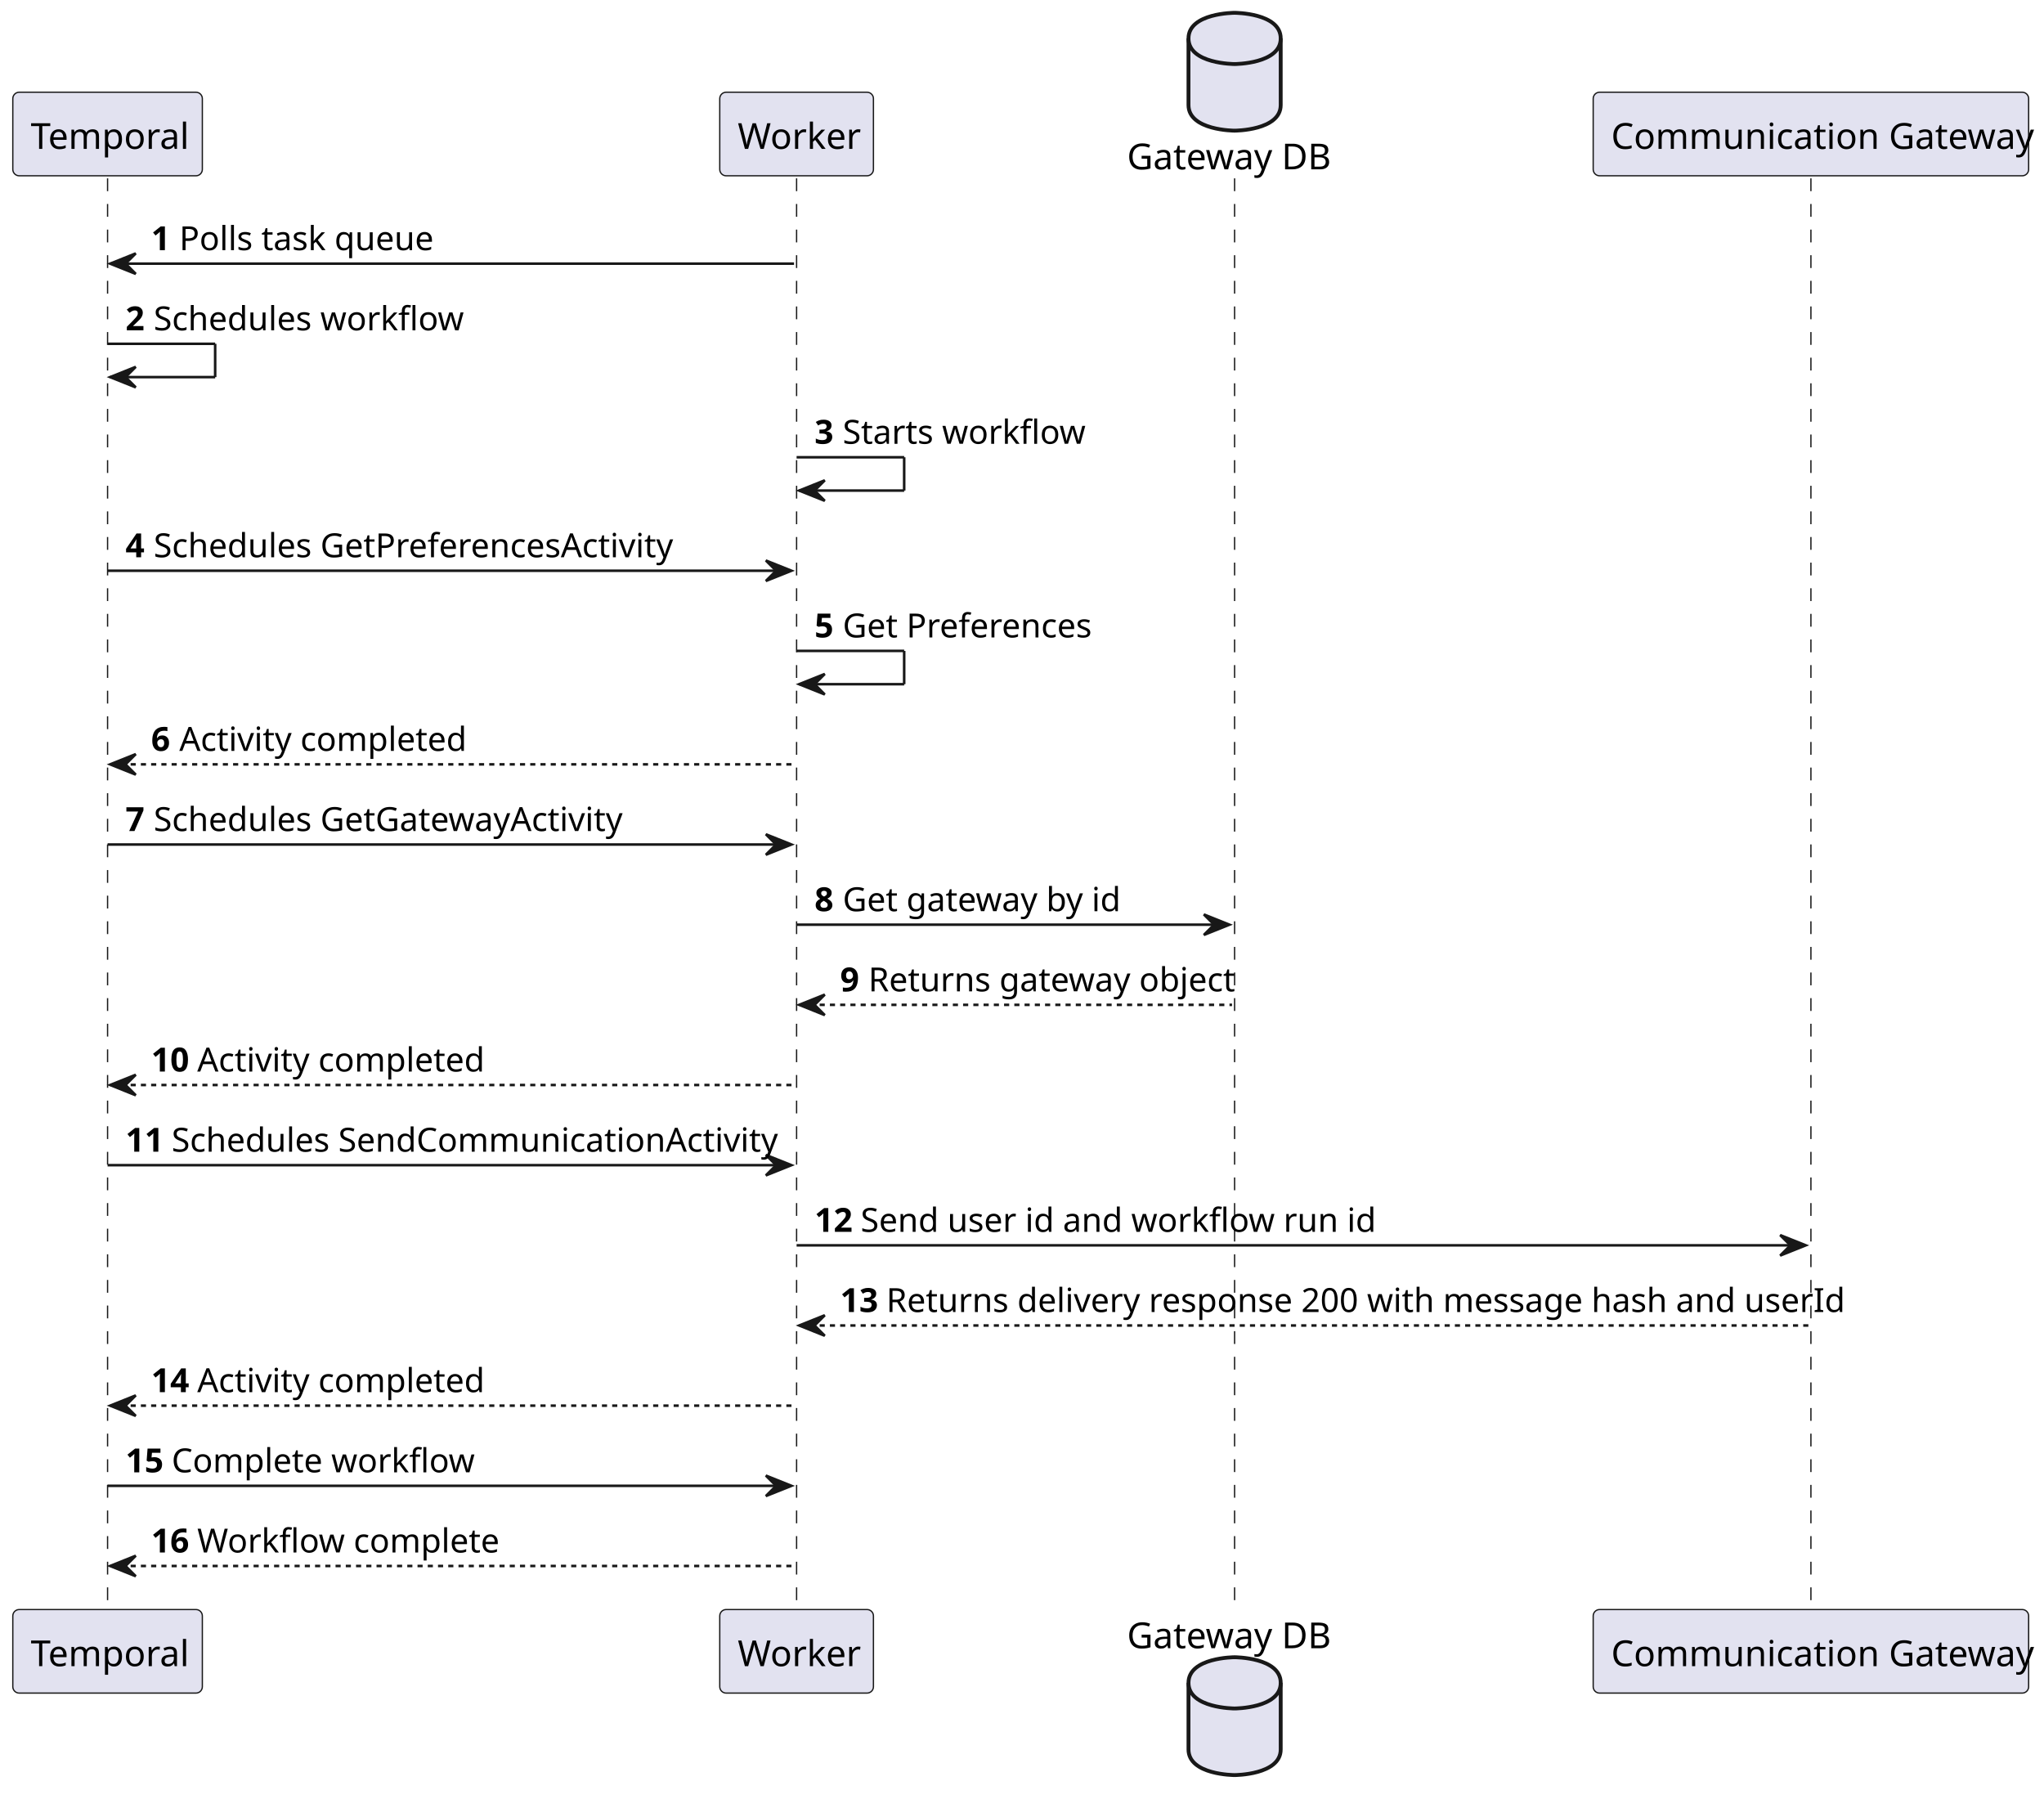
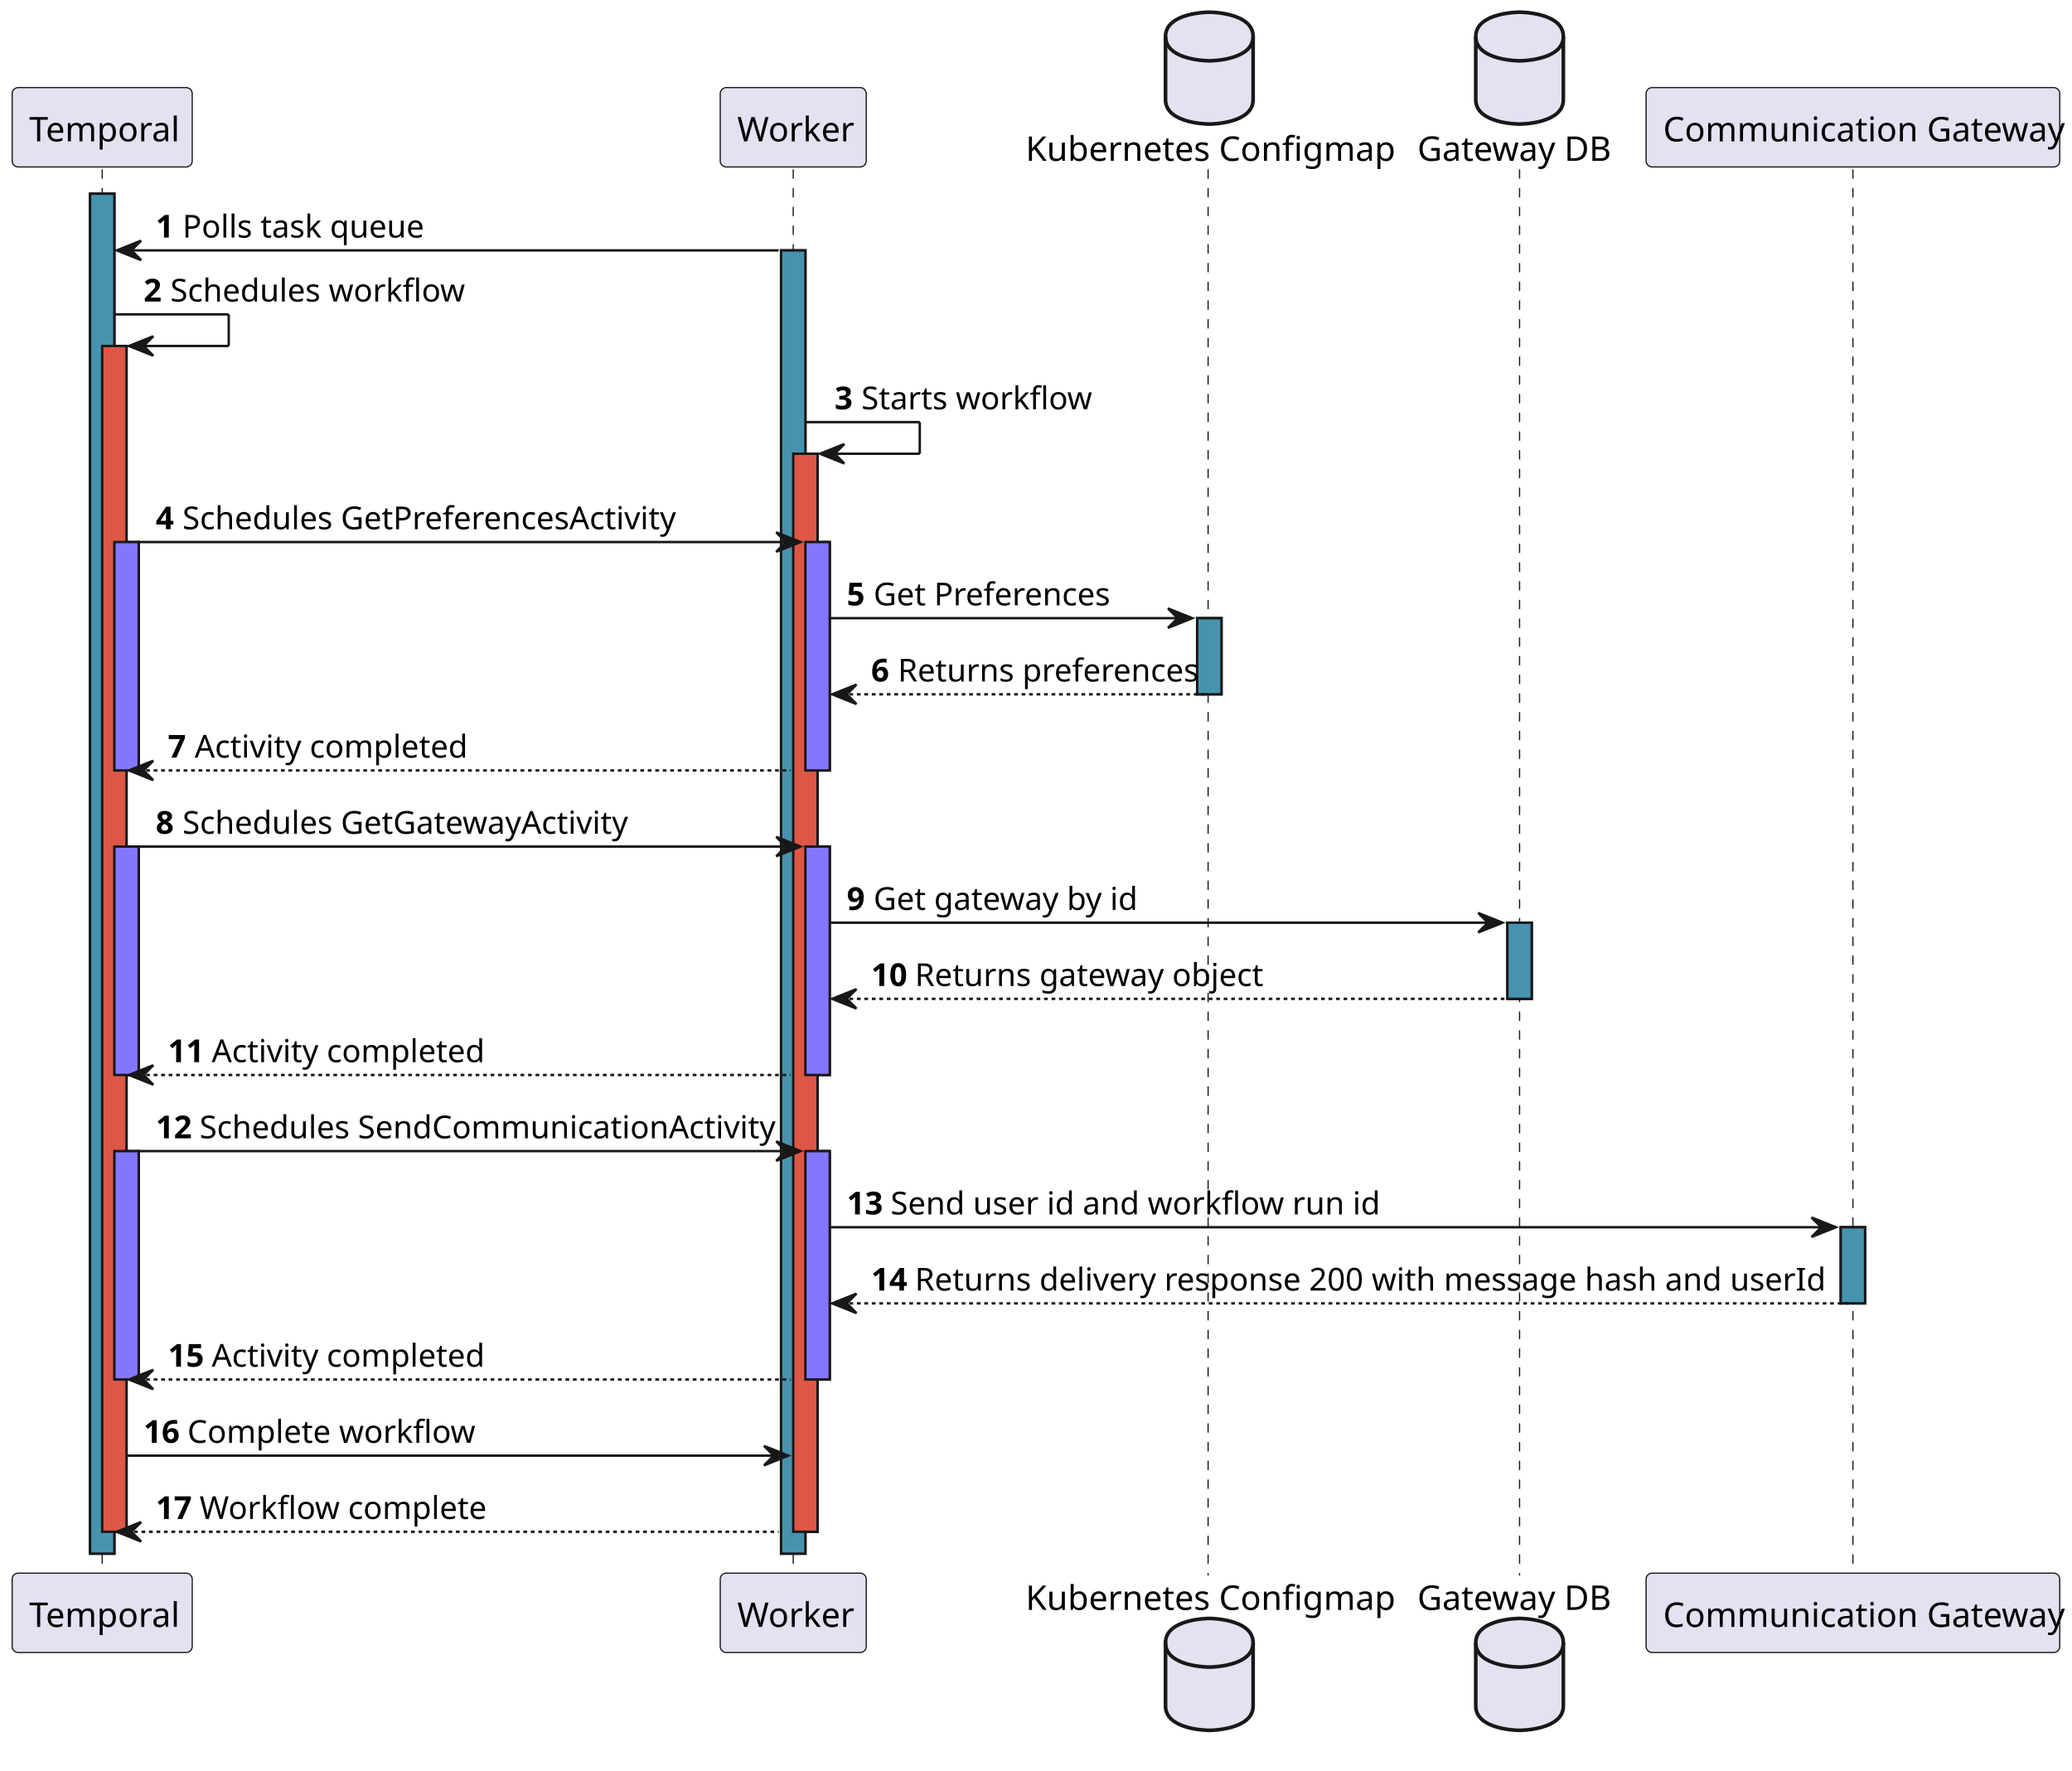
- <svg xmlns="http://www.w3.org/2000/svg" contentStyleType="text/css" height="709px" preserveAspectRatio="none" style="width:798px;height:709px;background:#FFFFFF;" version="1.1" viewBox="0 0 798 709" width="798px" zoomAndPan="magnify">
+ <svg xmlns="http://www.w3.org/2000/svg" contentStyleType="text/css" height="946.4px" preserveAspectRatio="none" style="width:1107px;height:946px;background:#FFFFFF;" version="1.1" viewBox="0 0 1107 946" width="1107.6px" zoomAndPan="magnify">
  <defs />
  <g>
-     <line style="stroke:#181818;stroke-width:0.5;stroke-dasharray:5.0,5.0;" x1="42" x2="42" y1="69.621" y2="629.277" />
-     <line style="stroke:#181818;stroke-width:0.5;stroke-dasharray:5.0,5.0;" x1="311" x2="311" y1="69.621" y2="629.277" />
-     <line style="stroke:#181818;stroke-width:0.5;stroke-dasharray:5.0,5.0;" x1="482" x2="482" y1="69.621" y2="629.277" />
-     <line style="stroke:#181818;stroke-width:0.5;stroke-dasharray:5.0,5.0;" x1="707" x2="707" y1="69.621" y2="629.277" />
-     <rect fill="#E2E2F0" height="32.621" rx="2.5" ry="2.5" style="stroke:#181818;stroke-width:0.5;" width="74" x="5" y="36" />
-     <text fill="#000000" font-family="sans-serif" font-size="14" lengthAdjust="spacing" textLength="60" x="12" y="58.107">Temporal</text>
-     <rect fill="#E2E2F0" height="32.621" rx="2.5" ry="2.5" style="stroke:#181818;stroke-width:0.5;" width="74" x="5" y="628.277" />
-     <text fill="#000000" font-family="sans-serif" font-size="14" lengthAdjust="spacing" textLength="60" x="12" y="650.385">Temporal</text>
-     <rect fill="#E2E2F0" height="32.621" rx="2.5" ry="2.5" style="stroke:#181818;stroke-width:0.5;" width="60" x="281" y="36" />
-     <text fill="#000000" font-family="sans-serif" font-size="14" lengthAdjust="spacing" textLength="46" x="288" y="58.107">Worker</text>
-     <rect fill="#E2E2F0" height="32.621" rx="2.5" ry="2.5" style="stroke:#181818;stroke-width:0.5;" width="60" x="281" y="628.277" />
-     <text fill="#000000" font-family="sans-serif" font-size="14" lengthAdjust="spacing" textLength="46" x="288" y="650.385">Worker</text>
-     <text fill="#000000" font-family="sans-serif" font-size="14" lengthAdjust="spacing" textLength="78" x="440" y="66.107">Gateway DB</text>
-     <path d="M464,15 C464,5 482,5 482,5 C482,5 500,5 500,15 L500,41 C500,51 482,51 482,51 C482,51 464,51 464,41 L464,15 " fill="#E2E2F0" style="stroke:#181818;stroke-width:1.5;" />
-     <path d="M464,15 C464,25 482,25 482,25 C482,25 500,25 500,15 " fill="none" style="stroke:#181818;stroke-width:1.5;" />
-     <text fill="#000000" font-family="sans-serif" font-size="14" lengthAdjust="spacing" textLength="78" x="440" y="643.385">Gateway DB</text>
-     <path d="M464,656.898 C464,646.898 482,646.898 482,646.898 C482,646.898 500,646.898 500,656.898 L500,682.898 C500,692.898 482,692.898 482,692.898 C482,692.898 464,692.898 464,682.898 L464,656.898 " fill="#E2E2F0" style="stroke:#181818;stroke-width:1.5;" />
-     <path d="M464,656.898 C464,666.898 482,666.898 482,666.898 C482,666.898 500,666.898 500,656.898 " fill="none" style="stroke:#181818;stroke-width:1.5;" />
-     <rect fill="#E2E2F0" height="32.621" rx="2.5" ry="2.5" style="stroke:#181818;stroke-width:0.5;" width="170" x="622" y="36" />
-     <text fill="#000000" font-family="sans-serif" font-size="14" lengthAdjust="spacing" textLength="156" x="629" y="58.107">Communication Gateway</text>
-     <rect fill="#E2E2F0" height="32.621" rx="2.5" ry="2.5" style="stroke:#181818;stroke-width:0.5;" width="170" x="622" y="628.277" />
-     <text fill="#000000" font-family="sans-serif" font-size="14" lengthAdjust="spacing" textLength="156" x="629" y="650.385">Communication Gateway</text>
-     <polygon fill="#181818" points="53,98.912,43,102.912,53,106.912,49,102.912" style="stroke:#181818;stroke-width:1.0;" />
-     <line style="stroke:#181818;stroke-width:1.0;" x1="47" x2="310" y1="102.912" y2="102.912" />
-     <text fill="#000000" font-family="sans-serif" font-size="13" font-weight="bold" lengthAdjust="spacing" textLength="7" x="59" y="97.649">1</text>
-     <text fill="#000000" font-family="sans-serif" font-size="13" lengthAdjust="spacing" textLength="97" x="70" y="97.649">Polls task queue</text>
-     <line style="stroke:#181818;stroke-width:1.0;" x1="42" x2="84" y1="134.203" y2="134.203" />
-     <line style="stroke:#181818;stroke-width:1.0;" x1="84" x2="84" y1="134.203" y2="147.203" />
-     <line style="stroke:#181818;stroke-width:1.0;" x1="43" x2="84" y1="147.203" y2="147.203" />
-     <polygon fill="#181818" points="53,143.203,43,147.203,53,151.203,49,147.203" style="stroke:#181818;stroke-width:1.0;" />
-     <text fill="#000000" font-family="sans-serif" font-size="13" font-weight="bold" lengthAdjust="spacing" textLength="7" x="49" y="128.94">2</text>
-     <text fill="#000000" font-family="sans-serif" font-size="13" lengthAdjust="spacing" textLength="114" x="60" y="128.94">Schedules workflow</text>
-     <line style="stroke:#181818;stroke-width:1.0;" x1="311" x2="353" y1="178.494" y2="178.494" />
-     <line style="stroke:#181818;stroke-width:1.0;" x1="353" x2="353" y1="178.494" y2="191.494" />
-     <line style="stroke:#181818;stroke-width:1.0;" x1="312" x2="353" y1="191.494" y2="191.494" />
-     <polygon fill="#181818" points="322,187.494,312,191.494,322,195.494,318,191.494" style="stroke:#181818;stroke-width:1.0;" />
-     <text fill="#000000" font-family="sans-serif" font-size="13" font-weight="bold" lengthAdjust="spacing" textLength="7" x="318" y="173.231">3</text>
-     <text fill="#000000" font-family="sans-serif" font-size="13" lengthAdjust="spacing" textLength="88" x="329" y="173.231">Starts workflow</text>
-     <polygon fill="#181818" points="299,218.785,309,222.785,299,226.785,303,222.785" style="stroke:#181818;stroke-width:1.0;" />
-     <line style="stroke:#181818;stroke-width:1.0;" x1="42" x2="305" y1="222.785" y2="222.785" />
-     <text fill="#000000" font-family="sans-serif" font-size="13" font-weight="bold" lengthAdjust="spacing" textLength="7" x="49" y="217.523">4</text>
-     <text fill="#000000" font-family="sans-serif" font-size="13" lengthAdjust="spacing" textLength="197" x="60" y="217.523">Schedules GetPreferencesActivity</text>
-     <line style="stroke:#181818;stroke-width:1.0;" x1="311" x2="353" y1="254.076" y2="254.076" />
-     <line style="stroke:#181818;stroke-width:1.0;" x1="353" x2="353" y1="254.076" y2="267.076" />
-     <line style="stroke:#181818;stroke-width:1.0;" x1="312" x2="353" y1="267.076" y2="267.076" />
-     <polygon fill="#181818" points="322,263.076,312,267.076,322,271.076,318,267.076" style="stroke:#181818;stroke-width:1.0;" />
-     <text fill="#000000" font-family="sans-serif" font-size="13" font-weight="bold" lengthAdjust="spacing" textLength="7" x="318" y="248.814">5</text>
-     <text fill="#000000" font-family="sans-serif" font-size="13" lengthAdjust="spacing" textLength="94" x="329" y="248.814">Get Preferences</text>
-     <polygon fill="#181818" points="53,294.367,43,298.367,53,302.367,49,298.367" style="stroke:#181818;stroke-width:1.0;" />
-     <line style="stroke:#181818;stroke-width:1.0;stroke-dasharray:2.0,2.0;" x1="47" x2="310" y1="298.367" y2="298.367" />
-     <text fill="#000000" font-family="sans-serif" font-size="13" font-weight="bold" lengthAdjust="spacing" textLength="7" x="59" y="293.104">6</text>
-     <text fill="#000000" font-family="sans-serif" font-size="13" lengthAdjust="spacing" textLength="106" x="70" y="293.104">Activity completed</text>
-     <polygon fill="#181818" points="299,325.658,309,329.658,299,333.658,303,329.658" style="stroke:#181818;stroke-width:1.0;" />
-     <line style="stroke:#181818;stroke-width:1.0;" x1="42" x2="305" y1="329.658" y2="329.658" />
-     <text fill="#000000" font-family="sans-serif" font-size="13" font-weight="bold" lengthAdjust="spacing" textLength="7" x="49" y="324.396">7</text>
-     <text fill="#000000" font-family="sans-serif" font-size="13" lengthAdjust="spacing" textLength="179" x="60" y="324.396">Schedules GetGatewayActivity</text>
-     <polygon fill="#181818" points="470,356.949,480,360.949,470,364.949,474,360.949" style="stroke:#181818;stroke-width:1.0;" />
-     <line style="stroke:#181818;stroke-width:1.0;" x1="311" x2="476" y1="360.949" y2="360.949" />
-     <text fill="#000000" font-family="sans-serif" font-size="13" font-weight="bold" lengthAdjust="spacing" textLength="7" x="318" y="355.687">8</text>
-     <text fill="#000000" font-family="sans-serif" font-size="13" lengthAdjust="spacing" textLength="105" x="329" y="355.687">Get gateway by id</text>
-     <polygon fill="#181818" points="322,388.24,312,392.24,322,396.24,318,392.24" style="stroke:#181818;stroke-width:1.0;" />
-     <line style="stroke:#181818;stroke-width:1.0;stroke-dasharray:2.0,2.0;" x1="316" x2="481" y1="392.24" y2="392.24" />
-     <text fill="#000000" font-family="sans-serif" font-size="13" font-weight="bold" lengthAdjust="spacing" textLength="7" x="328" y="386.978">9</text>
-     <text fill="#000000" font-family="sans-serif" font-size="13" lengthAdjust="spacing" textLength="136" x="339" y="386.978">Returns gateway object</text>
-     <polygon fill="#181818" points="53,419.531,43,423.531,53,427.531,49,423.531" style="stroke:#181818;stroke-width:1.0;" />
-     <line style="stroke:#181818;stroke-width:1.0;stroke-dasharray:2.0,2.0;" x1="47" x2="310" y1="423.531" y2="423.531" />
-     <text fill="#000000" font-family="sans-serif" font-size="13" font-weight="bold" lengthAdjust="spacing" textLength="14" x="59" y="418.269">10</text>
-     <text fill="#000000" font-family="sans-serif" font-size="13" lengthAdjust="spacing" textLength="106" x="77" y="418.269">Activity completed</text>
-     <polygon fill="#181818" points="299,450.822,309,454.822,299,458.822,303,454.822" style="stroke:#181818;stroke-width:1.0;" />
-     <line style="stroke:#181818;stroke-width:1.0;" x1="42" x2="305" y1="454.822" y2="454.822" />
-     <text fill="#000000" font-family="sans-serif" font-size="13" font-weight="bold" lengthAdjust="spacing" textLength="14" x="49" y="449.56">11</text>
-     <text fill="#000000" font-family="sans-serif" font-size="13" lengthAdjust="spacing" textLength="227" x="67" y="449.56">Schedules SendCommunicationActivity</text>
-     <polygon fill="#181818" points="695,482.113,705,486.113,695,490.113,699,486.113" style="stroke:#181818;stroke-width:1.0;" />
-     <line style="stroke:#181818;stroke-width:1.0;" x1="311" x2="701" y1="486.113" y2="486.113" />
-     <text fill="#000000" font-family="sans-serif" font-size="13" font-weight="bold" lengthAdjust="spacing" textLength="14" x="318" y="480.851">12</text>
-     <text fill="#000000" font-family="sans-serif" font-size="13" lengthAdjust="spacing" textLength="187" x="336" y="480.851">Send user id and workflow run id</text>
-     <polygon fill="#181818" points="322,513.404,312,517.404,322,521.404,318,517.404" style="stroke:#181818;stroke-width:1.0;" />
-     <line style="stroke:#181818;stroke-width:1.0;stroke-dasharray:2.0,2.0;" x1="316" x2="706" y1="517.404" y2="517.404" />
-     <text fill="#000000" font-family="sans-serif" font-size="13" font-weight="bold" lengthAdjust="spacing" textLength="14" x="328" y="512.142">13</text>
-     <text fill="#000000" font-family="sans-serif" font-size="13" lengthAdjust="spacing" textLength="354" x="346" y="512.142">Returns delivery response 200 with message hash and userId</text>
-     <polygon fill="#181818" points="53,544.695,43,548.695,53,552.695,49,548.695" style="stroke:#181818;stroke-width:1.0;" />
-     <line style="stroke:#181818;stroke-width:1.0;stroke-dasharray:2.0,2.0;" x1="47" x2="310" y1="548.695" y2="548.695" />
-     <text fill="#000000" font-family="sans-serif" font-size="13" font-weight="bold" lengthAdjust="spacing" textLength="14" x="59" y="543.433">14</text>
-     <text fill="#000000" font-family="sans-serif" font-size="13" lengthAdjust="spacing" textLength="106" x="77" y="543.433">Activity completed</text>
-     <polygon fill="#181818" points="299,575.986,309,579.986,299,583.986,303,579.986" style="stroke:#181818;stroke-width:1.0;" />
-     <line style="stroke:#181818;stroke-width:1.0;" x1="42" x2="305" y1="579.986" y2="579.986" />
-     <text fill="#000000" font-family="sans-serif" font-size="13" font-weight="bold" lengthAdjust="spacing" textLength="14" x="49" y="574.724">15</text>
-     <text fill="#000000" font-family="sans-serif" font-size="13" lengthAdjust="spacing" textLength="108" x="67" y="574.724">Complete workflow</text>
-     <polygon fill="#181818" points="53,607.277,43,611.277,53,615.277,49,611.277" style="stroke:#181818;stroke-width:1.0;" />
-     <line style="stroke:#181818;stroke-width:1.0;stroke-dasharray:2.0,2.0;" x1="47" x2="310" y1="611.277" y2="611.277" />
-     <text fill="#000000" font-family="sans-serif" font-size="13" font-weight="bold" lengthAdjust="spacing" textLength="14" x="59" y="606.015">16</text>
-     <text fill="#000000" font-family="sans-serif" font-size="13" lengthAdjust="spacing" textLength="110" x="77" y="606.015">Workflow complete</text>
+     <rect fill="#4793AF" height="726.631" style="stroke:#181818;stroke-width:1.3;" width="13" x="48.1" y="103.507" />
+     <rect fill="#DD5746" height="633.575" style="stroke:#181818;stroke-width:1.3;" width="13" x="54.6" y="184.864" />
+     <rect fill="#8576FF" height="122.035" style="stroke:#181818;stroke-width:1.3;" width="13" x="61.1" y="289.621" />
+     <rect fill="#8576FF" height="122.035" style="stroke:#181818;stroke-width:1.3;" width="13" x="61.1" y="452.334" />
+     <rect fill="#8576FF" height="122.035" style="stroke:#181818;stroke-width:1.3;" width="13" x="61.1" y="615.047" />
+     <rect fill="#4793AF" height="696.353" style="stroke:#181818;stroke-width:1.3;" width="13" x="417.3" y="133.786" />
+     <rect fill="#DD5746" height="575.996" style="stroke:#181818;stroke-width:1.3;" width="13" x="423.8" y="242.442" />
+     <rect fill="#8576FF" height="122.035" style="stroke:#181818;stroke-width:1.3;" width="13" x="430.3" y="289.621" />
+     <rect fill="#8576FF" height="122.035" style="stroke:#181818;stroke-width:1.3;" width="13" x="430.3" y="452.334" />
+     <rect fill="#8576FF" height="122.035" style="stroke:#181818;stroke-width:1.3;" width="13" x="430.3" y="615.047" />
+     <rect fill="#4793AF" height="40.678" style="stroke:#181818;stroke-width:1.3;" width="13" x="639.6" y="330.299" />
+     <rect fill="#4793AF" height="40.678" style="stroke:#181818;stroke-width:1.3;" width="13" x="805.35" y="493.012" />
+     <rect fill="#4793AF" height="40.678" style="stroke:#181818;stroke-width:1.3;" width="13" x="983.45" y="655.726" />
+     <line style="stroke:#181818;stroke-width:0.65;stroke-dasharray:5.0,5.0;" x1="54.6" x2="54.6" y1="90.507" y2="841.839" />
+     <line style="stroke:#181818;stroke-width:0.65;stroke-dasharray:5.0,5.0;" x1="423.8" x2="423.8" y1="90.507" y2="841.839" />
+     <line style="stroke:#181818;stroke-width:0.65;stroke-dasharray:5.0,5.0;" x1="645.45" x2="645.45" y1="90.507" y2="841.839" />
+     <line style="stroke:#181818;stroke-width:0.65;stroke-dasharray:5.0,5.0;" x1="811.85" x2="811.85" y1="90.507" y2="841.839" />
+     <line style="stroke:#181818;stroke-width:0.65;stroke-dasharray:5.0,5.0;" x1="989.95" x2="989.95" y1="90.507" y2="841.839" />
+     <rect fill="#E2E2F0" height="42.407" rx="3.25" ry="3.25" style="stroke:#181818;stroke-width:0.65;" width="96.2" x="6.5" y="46.8" />
+     <text fill="#000000" font-family="sans-serif" font-size="18.2" lengthAdjust="spacing" textLength="78" x="15.6" y="75.54">Temporal</text>
+     <rect fill="#E2E2F0" height="42.407" rx="3.25" ry="3.25" style="stroke:#181818;stroke-width:0.65;" width="96.2" x="6.5" y="840.539" />
+     <text fill="#000000" font-family="sans-serif" font-size="18.2" lengthAdjust="spacing" textLength="78" x="15.6" y="869.279">Temporal</text>
+     <rect fill="#E2E2F0" height="42.407" rx="3.25" ry="3.25" style="stroke:#181818;stroke-width:0.65;" width="78" x="384.8" y="46.8" />
+     <text fill="#000000" font-family="sans-serif" font-size="18.2" lengthAdjust="spacing" textLength="59.8" x="393.9" y="75.54">Worker</text>
+     <rect fill="#E2E2F0" height="42.407" rx="3.25" ry="3.25" style="stroke:#181818;stroke-width:0.65;" width="78" x="384.8" y="840.539" />
+     <text fill="#000000" font-family="sans-serif" font-size="18.2" lengthAdjust="spacing" textLength="59.8" x="393.9" y="869.279">Worker</text>
+     <text fill="#000000" font-family="sans-serif" font-size="18.2" lengthAdjust="spacing" textLength="188.5" x="547.95" y="85.94">Kubernetes Configmap</text>
+     <path d="M622.7,19.5 C622.7,6.5 646.1,6.5 646.1,6.5 C646.1,6.5 669.5,6.5 669.5,19.5 L669.5,53.3 C669.5,66.3 646.1,66.3 646.1,66.3 C646.1,66.3 622.7,66.3 622.7,53.3 L622.7,19.5 " fill="#E2E2F0" style="stroke:#181818;stroke-width:1.95;" />
+     <path d="M622.7,19.5 C622.7,32.5 646.1,32.5 646.1,32.5 C646.1,32.5 669.5,32.5 669.5,19.5 " fill="none" style="stroke:#181818;stroke-width:1.95;" />
+     <text fill="#000000" font-family="sans-serif" font-size="18.2" lengthAdjust="spacing" textLength="188.5" x="547.95" y="860.178">Kubernetes Configmap</text>
+     <path d="M622.7,877.746 C622.7,864.746 646.1,864.746 646.1,864.746 C646.1,864.746 669.5,864.746 669.5,877.746 L669.5,911.546 C669.5,924.546 646.1,924.546 646.1,924.546 C646.1,924.546 622.7,924.546 622.7,911.546 L622.7,877.746 " fill="#E2E2F0" style="stroke:#181818;stroke-width:1.95;" />
+     <path d="M622.7,877.746 C622.7,890.746 646.1,890.746 646.1,890.746 C646.1,890.746 669.5,890.746 669.5,877.746 " fill="none" style="stroke:#181818;stroke-width:1.95;" />
+     <text fill="#000000" font-family="sans-serif" font-size="18.2" lengthAdjust="spacing" textLength="101.4" x="757.25" y="85.94">Gateway DB</text>
+     <path d="M788.45,19.5 C788.45,6.5 811.85,6.5 811.85,6.5 C811.85,6.5 835.25,6.5 835.25,19.5 L835.25,53.3 C835.25,66.3 811.85,66.3 811.85,66.3 C811.85,66.3 788.45,66.3 788.45,53.3 L788.45,19.5 " fill="#E2E2F0" style="stroke:#181818;stroke-width:1.95;" />
+     <path d="M788.45,19.5 C788.45,32.5 811.85,32.5 811.85,32.5 C811.85,32.5 835.25,32.5 835.25,19.5 " fill="none" style="stroke:#181818;stroke-width:1.95;" />
+     <text fill="#000000" font-family="sans-serif" font-size="18.2" lengthAdjust="spacing" textLength="101.4" x="757.25" y="860.178">Gateway DB</text>
+     <path d="M788.45,877.746 C788.45,864.746 811.85,864.746 811.85,864.746 C811.85,864.746 835.25,864.746 835.25,877.746 L835.25,911.546 C835.25,924.546 811.85,924.546 811.85,924.546 C811.85,924.546 788.45,924.546 788.45,911.546 L788.45,877.746 " fill="#E2E2F0" style="stroke:#181818;stroke-width:1.95;" />
+     <path d="M788.45,877.746 C788.45,890.746 811.85,890.746 811.85,890.746 C811.85,890.746 835.25,890.746 835.25,877.746 " fill="none" style="stroke:#181818;stroke-width:1.95;" />
+     <rect fill="#E2E2F0" height="42.407" rx="3.25" ry="3.25" style="stroke:#181818;stroke-width:0.65;" width="221" x="879.45" y="46.8" />
+     <text fill="#000000" font-family="sans-serif" font-size="18.2" lengthAdjust="spacing" textLength="202.8" x="888.55" y="75.54">Communication Gateway</text>
+     <rect fill="#E2E2F0" height="42.407" rx="3.25" ry="3.25" style="stroke:#181818;stroke-width:0.65;" width="221" x="879.45" y="840.539" />
+     <text fill="#000000" font-family="sans-serif" font-size="18.2" lengthAdjust="spacing" textLength="202.8" x="888.55" y="869.279">Communication Gateway</text>
+     <rect fill="#4793AF" height="726.631" style="stroke:#181818;stroke-width:1.3;" width="13" x="48.1" y="103.507" />
+     <rect fill="#DD5746" height="633.575" style="stroke:#181818;stroke-width:1.3;" width="13" x="54.6" y="184.864" />
+     <rect fill="#8576FF" height="122.035" style="stroke:#181818;stroke-width:1.3;" width="13" x="61.1" y="289.621" />
+     <rect fill="#8576FF" height="122.035" style="stroke:#181818;stroke-width:1.3;" width="13" x="61.1" y="452.334" />
+     <rect fill="#8576FF" height="122.035" style="stroke:#181818;stroke-width:1.3;" width="13" x="61.1" y="615.047" />
+     <rect fill="#4793AF" height="696.353" style="stroke:#181818;stroke-width:1.3;" width="13" x="417.3" y="133.786" />
+     <rect fill="#DD5746" height="575.996" style="stroke:#181818;stroke-width:1.3;" width="13" x="423.8" y="242.442" />
+     <rect fill="#8576FF" height="122.035" style="stroke:#181818;stroke-width:1.3;" width="13" x="430.3" y="289.621" />
+     <rect fill="#8576FF" height="122.035" style="stroke:#181818;stroke-width:1.3;" width="13" x="430.3" y="452.334" />
+     <rect fill="#8576FF" height="122.035" style="stroke:#181818;stroke-width:1.3;" width="13" x="430.3" y="615.047" />
+     <rect fill="#4793AF" height="40.678" style="stroke:#181818;stroke-width:1.3;" width="13" x="639.6" y="330.299" />
+     <rect fill="#4793AF" height="40.678" style="stroke:#181818;stroke-width:1.3;" width="13" x="805.35" y="493.012" />
+     <rect fill="#4793AF" height="40.678" style="stroke:#181818;stroke-width:1.3;" width="13" x="983.45" y="655.726" />
+     <polygon fill="#181818" points="75.4,128.586,62.4,133.786,75.4,138.986,70.2,133.786" style="stroke:#181818;stroke-width:1.3;" />
+     <line style="stroke:#181818;stroke-width:1.3;" x1="67.6" x2="416" y1="133.786" y2="133.786" />
+     <text fill="#000000" font-family="sans-serif" font-size="16.9" font-weight="bold" lengthAdjust="spacing" textLength="9.1" x="83.2" y="126.944">1</text>
+     <text fill="#000000" font-family="sans-serif" font-size="16.9" lengthAdjust="spacing" textLength="126.1" x="97.5" y="126.944">Polls task queue</text>
+     <line style="stroke:#181818;stroke-width:1.3;" x1="61.1" x2="122.2" y1="167.964" y2="167.964" />
+     <line style="stroke:#181818;stroke-width:1.3;" x1="122.2" x2="122.2" y1="167.964" y2="184.864" />
+     <line style="stroke:#181818;stroke-width:1.3;" x1="68.9" x2="122.2" y1="184.864" y2="184.864" />
+     <polygon fill="#181818" points="81.9,179.664,68.9,184.864,81.9,190.064,76.7,184.864" style="stroke:#181818;stroke-width:1.3;" />
+     <text fill="#000000" font-family="sans-serif" font-size="16.9" font-weight="bold" lengthAdjust="spacing" textLength="9.1" x="76.7" y="161.123">2</text>
+     <text fill="#000000" font-family="sans-serif" font-size="16.9" lengthAdjust="spacing" textLength="148.2" x="91" y="161.123">Schedules workflow</text>
+     <line style="stroke:#181818;stroke-width:1.3;" x1="430.3" x2="491.4" y1="225.542" y2="225.542" />
+     <line style="stroke:#181818;stroke-width:1.3;" x1="491.4" x2="491.4" y1="225.542" y2="242.442" />
+     <line style="stroke:#181818;stroke-width:1.3;" x1="438.1" x2="491.4" y1="242.442" y2="242.442" />
+     <polygon fill="#181818" points="451.1,237.242,438.1,242.442,451.1,247.642,445.9,242.442" style="stroke:#181818;stroke-width:1.3;" />
+     <text fill="#000000" font-family="sans-serif" font-size="16.9" font-weight="bold" lengthAdjust="spacing" textLength="9.1" x="445.9" y="218.701">3</text>
+     <text fill="#000000" font-family="sans-serif" font-size="16.9" lengthAdjust="spacing" textLength="114.4" x="460.2" y="218.701">Starts workflow</text>
+     <polygon fill="#181818" points="414.7,284.421,427.7,289.621,414.7,294.821,419.9,289.621" style="stroke:#181818;stroke-width:1.3;" />
+     <line style="stroke:#181818;stroke-width:1.3;" x1="74.1" x2="422.5" y1="289.621" y2="289.621" />
+     <text fill="#000000" font-family="sans-serif" font-size="16.9" font-weight="bold" lengthAdjust="spacing" textLength="9.1" x="83.2" y="282.779">4</text>
+     <text fill="#000000" font-family="sans-serif" font-size="16.9" lengthAdjust="spacing" textLength="256.1" x="97.5" y="282.779">Schedules GetPreferencesActivity</text>
+     <polygon fill="#181818" points="624,325.099,637,330.299,624,335.499,629.2,330.299" style="stroke:#181818;stroke-width:1.3;" />
+     <line style="stroke:#181818;stroke-width:1.3;" x1="443.3" x2="631.8" y1="330.299" y2="330.299" />
+     <text fill="#000000" font-family="sans-serif" font-size="16.9" font-weight="bold" lengthAdjust="spacing" textLength="9.1" x="452.4" y="323.457">5</text>
+     <text fill="#000000" font-family="sans-serif" font-size="16.9" lengthAdjust="spacing" textLength="122.2" x="466.7" y="323.457">Get Preferences</text>
+     <polygon fill="#181818" points="457.6,365.777,444.6,370.977,457.6,376.177,452.4,370.977" style="stroke:#181818;stroke-width:1.3;" />
+     <line style="stroke:#181818;stroke-width:1.3;stroke-dasharray:2.0,2.0;" x1="449.8" x2="644.8" y1="370.977" y2="370.977" />
+     <text fill="#000000" font-family="sans-serif" font-size="16.9" font-weight="bold" lengthAdjust="spacing" textLength="9.1" x="465.4" y="364.136">6</text>
+     <text fill="#000000" font-family="sans-serif" font-size="16.9" lengthAdjust="spacing" textLength="150.8" x="479.7" y="364.136">Returns preferences</text>
+     <polygon fill="#181818" points="81.9,406.456,68.9,411.656,81.9,416.856,76.7,411.656" style="stroke:#181818;stroke-width:1.3;" />
+     <line style="stroke:#181818;stroke-width:1.3;stroke-dasharray:2.0,2.0;" x1="74.1" x2="422.5" y1="411.656" y2="411.656" />
+     <text fill="#000000" font-family="sans-serif" font-size="16.9" font-weight="bold" lengthAdjust="spacing" textLength="9.1" x="89.7" y="404.814">7</text>
+     <text fill="#000000" font-family="sans-serif" font-size="16.9" lengthAdjust="spacing" textLength="137.8" x="104" y="404.814">Activity completed</text>
+     <polygon fill="#181818" points="414.7,447.134,427.7,452.334,414.7,457.534,419.9,452.334" style="stroke:#181818;stroke-width:1.3;" />
+     <line style="stroke:#181818;stroke-width:1.3;" x1="74.1" x2="422.5" y1="452.334" y2="452.334" />
+     <text fill="#000000" font-family="sans-serif" font-size="16.9" font-weight="bold" lengthAdjust="spacing" textLength="9.1" x="83.2" y="445.493">8</text>
+     <text fill="#000000" font-family="sans-serif" font-size="16.9" lengthAdjust="spacing" textLength="232.7" x="97.5" y="445.493">Schedules GetGatewayActivity</text>
+     <polygon fill="#181818" points="789.75,487.812,802.75,493.012,789.75,498.212,794.95,493.012" style="stroke:#181818;stroke-width:1.3;" />
+     <line style="stroke:#181818;stroke-width:1.3;" x1="443.3" x2="797.55" y1="493.012" y2="493.012" />
+     <text fill="#000000" font-family="sans-serif" font-size="16.9" font-weight="bold" lengthAdjust="spacing" textLength="9.1" x="452.4" y="486.171">9</text>
+     <text fill="#000000" font-family="sans-serif" font-size="16.9" lengthAdjust="spacing" textLength="136.5" x="466.7" y="486.171">Get gateway by id</text>
+     <polygon fill="#181818" points="457.6,528.491,444.6,533.691,457.6,538.891,452.4,533.691" style="stroke:#181818;stroke-width:1.3;" />
+     <line style="stroke:#181818;stroke-width:1.3;stroke-dasharray:2.0,2.0;" x1="449.8" x2="810.55" y1="533.691" y2="533.691" />
+     <text fill="#000000" font-family="sans-serif" font-size="16.9" font-weight="bold" lengthAdjust="spacing" textLength="18.2" x="465.4" y="526.849">10</text>
+     <text fill="#000000" font-family="sans-serif" font-size="16.9" lengthAdjust="spacing" textLength="176.8" x="488.8" y="526.849">Returns gateway object</text>
+     <polygon fill="#181818" points="81.9,569.169,68.9,574.369,81.9,579.569,76.7,574.369" style="stroke:#181818;stroke-width:1.3;" />
+     <line style="stroke:#181818;stroke-width:1.3;stroke-dasharray:2.0,2.0;" x1="74.1" x2="422.5" y1="574.369" y2="574.369" />
+     <text fill="#000000" font-family="sans-serif" font-size="16.9" font-weight="bold" lengthAdjust="spacing" textLength="18.2" x="89.7" y="567.527">11</text>
+     <text fill="#000000" font-family="sans-serif" font-size="16.9" lengthAdjust="spacing" textLength="137.8" x="113.1" y="567.527">Activity completed</text>
+     <polygon fill="#181818" points="414.7,609.847,427.7,615.047,414.7,620.247,419.9,615.047" style="stroke:#181818;stroke-width:1.3;" />
+     <line style="stroke:#181818;stroke-width:1.3;" x1="74.1" x2="422.5" y1="615.047" y2="615.047" />
+     <text fill="#000000" font-family="sans-serif" font-size="16.9" font-weight="bold" lengthAdjust="spacing" textLength="18.2" x="83.2" y="608.206">12</text>
+     <text fill="#000000" font-family="sans-serif" font-size="16.9" lengthAdjust="spacing" textLength="295.1" x="106.6" y="608.206">Schedules SendCommunicationActivity</text>
+     <polygon fill="#181818" points="967.85,650.526,980.85,655.726,967.85,660.926,973.05,655.726" style="stroke:#181818;stroke-width:1.3;" />
+     <line style="stroke:#181818;stroke-width:1.3;" x1="443.3" x2="975.65" y1="655.726" y2="655.726" />
+     <text fill="#000000" font-family="sans-serif" font-size="16.9" font-weight="bold" lengthAdjust="spacing" textLength="18.2" x="452.4" y="648.884">13</text>
+     <text fill="#000000" font-family="sans-serif" font-size="16.9" lengthAdjust="spacing" textLength="243.1" x="475.8" y="648.884">Send user id and workflow run id</text>
+     <polygon fill="#181818" points="457.6,691.204,444.6,696.404,457.6,701.604,452.4,696.404" style="stroke:#181818;stroke-width:1.3;" />
+     <line style="stroke:#181818;stroke-width:1.3;stroke-dasharray:2.0,2.0;" x1="449.8" x2="988.65" y1="696.404" y2="696.404" />
+     <text fill="#000000" font-family="sans-serif" font-size="16.9" font-weight="bold" lengthAdjust="spacing" textLength="18.2" x="465.4" y="689.562">14</text>
+     <text fill="#000000" font-family="sans-serif" font-size="16.9" lengthAdjust="spacing" textLength="460.2" x="488.8" y="689.562">Returns delivery response 200 with message hash and userId</text>
+     <polygon fill="#181818" points="81.9,731.882,68.9,737.082,81.9,742.282,76.7,737.082" style="stroke:#181818;stroke-width:1.3;" />
+     <line style="stroke:#181818;stroke-width:1.3;stroke-dasharray:2.0,2.0;" x1="74.1" x2="422.5" y1="737.082" y2="737.082" />
+     <text fill="#000000" font-family="sans-serif" font-size="16.9" font-weight="bold" lengthAdjust="spacing" textLength="18.2" x="89.7" y="730.241">15</text>
+     <text fill="#000000" font-family="sans-serif" font-size="16.9" lengthAdjust="spacing" textLength="137.8" x="113.1" y="730.241">Activity completed</text>
+     <polygon fill="#181818" points="408.2,772.561,421.2,777.76,408.2,782.961,413.4,777.76" style="stroke:#181818;stroke-width:1.3;" />
+     <line style="stroke:#181818;stroke-width:1.3;" x1="67.6" x2="416" y1="777.76" y2="777.76" />
+     <text fill="#000000" font-family="sans-serif" font-size="16.9" font-weight="bold" lengthAdjust="spacing" textLength="18.2" x="76.7" y="770.919">16</text>
+     <text fill="#000000" font-family="sans-serif" font-size="16.9" lengthAdjust="spacing" textLength="140.4" x="100.1" y="770.919">Complete workflow</text>
+     <polygon fill="#181818" points="75.4,813.239,62.4,818.439,75.4,823.639,70.2,818.439" style="stroke:#181818;stroke-width:1.3;" />
+     <line style="stroke:#181818;stroke-width:1.3;stroke-dasharray:2.0,2.0;" x1="67.6" x2="416" y1="818.439" y2="818.439" />
+     <text fill="#000000" font-family="sans-serif" font-size="16.9" font-weight="bold" lengthAdjust="spacing" textLength="18.2" x="83.2" y="811.597">17</text>
+     <text fill="#000000" font-family="sans-serif" font-size="16.9" lengthAdjust="spacing" textLength="143" x="106.6" y="811.597">Workflow complete</text>
  </g>
</svg>
